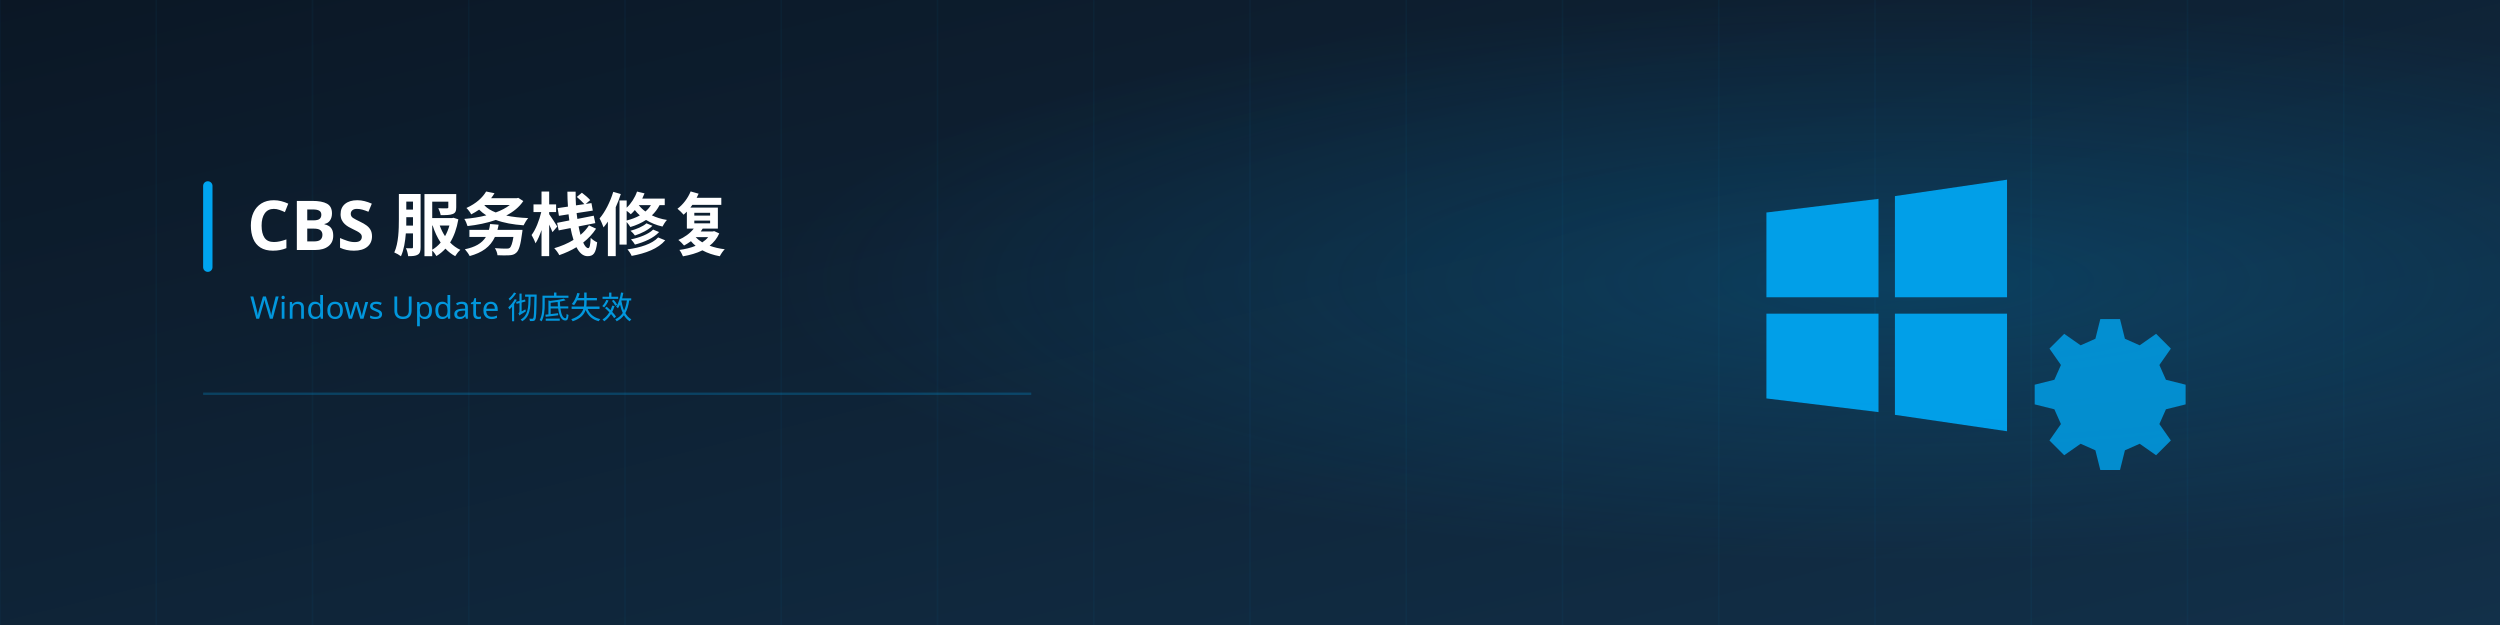
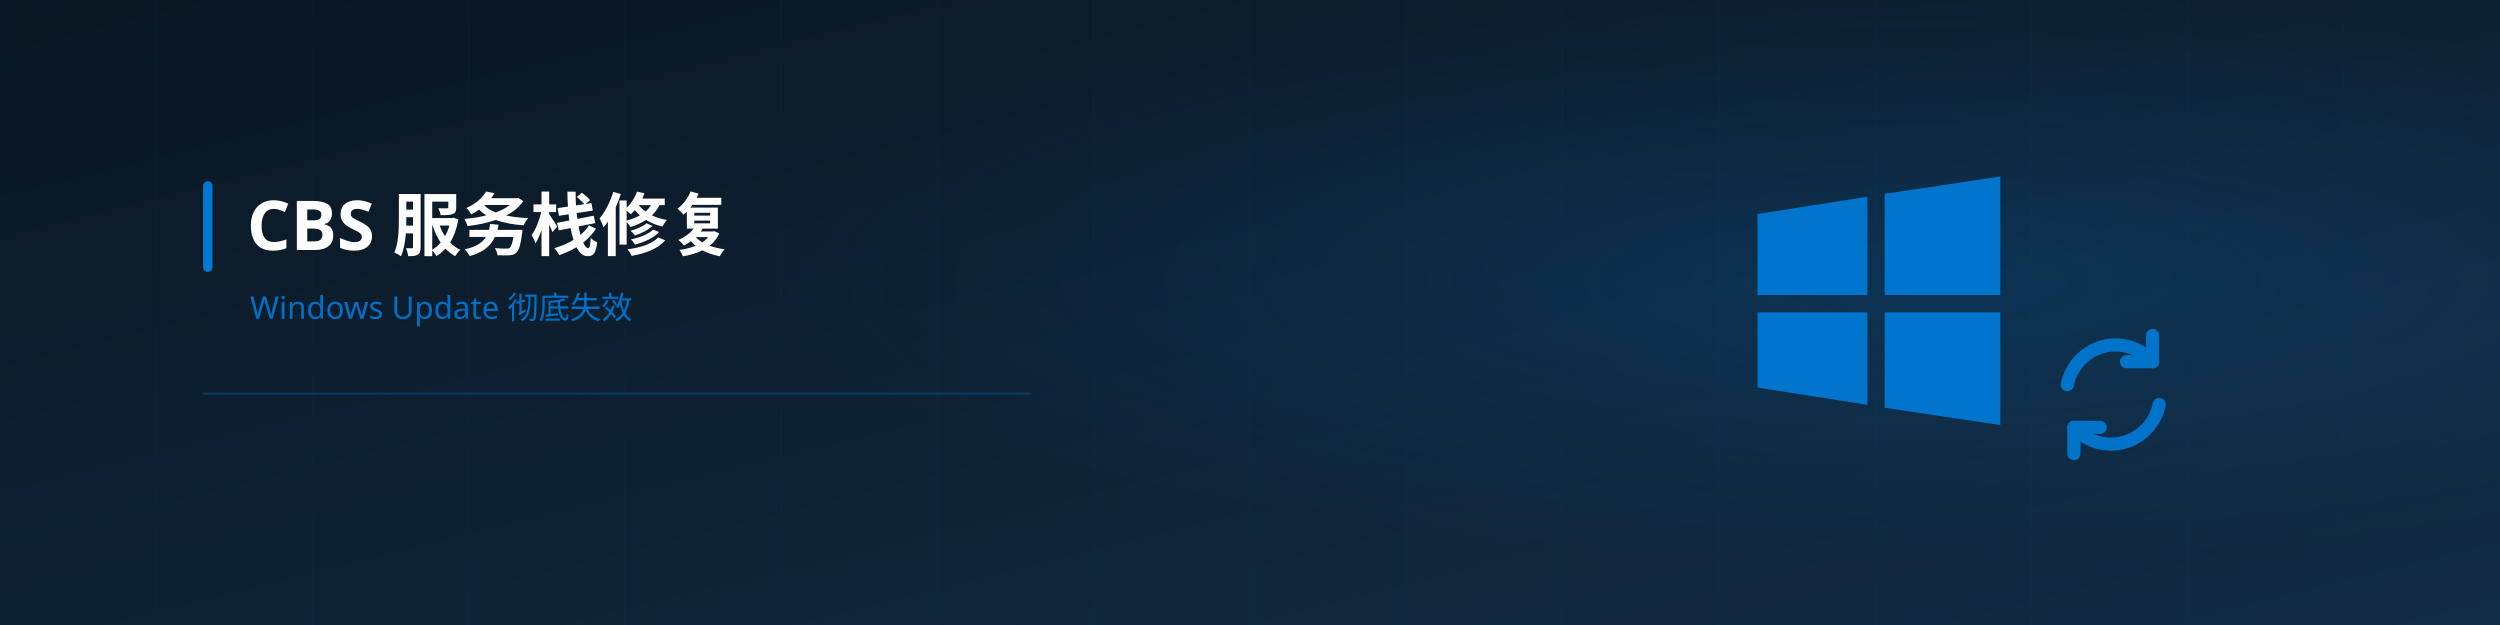
<svg xmlns="http://www.w3.org/2000/svg" width="1600" height="400" viewBox="0 0 1600 400" font-family="Microsoft YaHei, PingFang SC, sans-serif">
  <defs>
    <linearGradient id="bg" x1="0" y1="0" x2="1" y2="1">
-       <stop offset="0%" stop-color="#0b1725" />
-       <stop offset="100%" stop-color="#123049" />
+       <stop offset="0%" stop-color="#0a1622" />
+       <stop offset="100%" stop-color="#122c44" />
    </linearGradient>
    <radialGradient id="glow" cx="76%" cy="45%" r="45%">
-       <stop offset="0%" stop-color="#00a4ef" stop-opacity="0.20" />
-       <stop offset="100%" stop-color="#00a4ef" stop-opacity="0" />
+       <stop offset="0%" stop-color="#0078d4" stop-opacity="0.18" />
+       <stop offset="100%" stop-color="#0078d4" stop-opacity="0" />
    </radialGradient>
  </defs>
  <rect width="1600" height="400" fill="url(#bg)" />
  <rect width="1600" height="400" fill="url(#glow)" />
-   <g stroke="#00a4ef" stroke-opacity="0.045" stroke-width="1">
+   <g stroke="#0078d4" stroke-opacity="0.04" stroke-width="1">
    <line x1="0" y1="0" x2="0" y2="400" />
    <line x1="100" y1="0" x2="100" y2="400" />
    <line x1="200" y1="0" x2="200" y2="400" />
    <line x1="300" y1="0" x2="300" y2="400" />
    <line x1="400" y1="0" x2="400" y2="400" />
    <line x1="500" y1="0" x2="500" y2="400" />
    <line x1="600" y1="0" x2="600" y2="400" />
    <line x1="700" y1="0" x2="700" y2="400" />
    <line x1="800" y1="0" x2="800" y2="400" />
    <line x1="900" y1="0" x2="900" y2="400" />
    <line x1="1000" y1="0" x2="1000" y2="400" />
    <line x1="1100" y1="0" x2="1100" y2="400" />
    <line x1="1200" y1="0" x2="1200" y2="400" />
    <line x1="1300" y1="0" x2="1300" y2="400" />
    <line x1="1400" y1="0" x2="1400" y2="400" />
    <line x1="1500" y1="0" x2="1500" y2="400" />
  </g>
-   <g transform="translate(1120.00,108.00) scale(1.75)" opacity="0.95">
-     <g fill="#00a4ef">
-       <path d="M6 16 L47 11 V47 H6 Z" />
-       <path d="M53 10 L94 4 V47 H53 Z" />
-       <path d="M6 53 H47 V89 L6 84 Z" />
-       <path d="M53 53 H94 V96 L53 90 Z" />
+   <g transform="translate(1110.00,100.00) scale(1.85)" opacity="0.95">
+     <g fill="#0078d4">
+       <path d="M8 20 L46 14 V48 H8 Z" />
+       <path d="M52 13 L92 7 V48 H52 Z" />
+       <path d="M8 54 H46 V86 L8 80 Z" />
+       <path d="M52 54 H92 V93 L52 87 Z" />
    </g>
  </g>
-   <g transform="translate(1298.00,200.00) scale(1.05)" opacity="0.8">
-     <g fill="#00a4ef" fill-rule="evenodd">
-       <path d="M44 4 h12 l3 12 9 4 10-7 9 9-7 10 4 9 12 3 v12 l-12 3-4 9 7 10-9 9-10-7-9 4-3 12 h-12 l-3-12-9-4-10 7-9-9 7-10-4-9-12-3 v-12 l12-3 4-9-7-10 9-9 10 7 9-4 z" />
-       <path d="M50 33 A17 17 0 1 0 50 67 A17 17 0 1 0 50 33 Z" />
+   <g transform="translate(1300.00,200.00) scale(1.05)" opacity="0.92">
+     <g fill="none" stroke="#0078d4" stroke-width="8" stroke-linecap="round" stroke-linejoin="round">
+       <path d="M22 44 A30 30 0 0 1 74 30" />
+       <path d="M74 30 L74 14 M74 30 L58 30" />
+       <path d="M78 56 A30 30 0 0 1 26 70" />
+       <path d="M26 70 L26 86 M26 70 L42 70" />
    </g>
  </g>
-   <rect x="130" y="116" width="6" height="58" fill="#00a4ef" rx="3" />
+   <rect x="130" y="116" width="6" height="58" fill="#0078d4" rx="3" />
  <text x="158" y="160" font-size="44" font-weight="bold" fill="#ffffff">CBS 服务栈修复</text>
-   <text x="160" y="204" font-size="20" fill="#00a4ef" opacity="0.9">Windows Update 彻底失效</text>
-   <line x1="130" y1="252" x2="660" y2="252" stroke="#00a4ef" stroke-opacity="0.25" stroke-width="1.5" />
+   <text x="160" y="204" font-size="20" fill="#0078d4" opacity="0.9">Windows Update 彻底失效</text>
+   <line x1="130" y1="252" x2="660" y2="252" stroke="#0078d4" stroke-opacity="0.25" stroke-width="1.5" />
</svg>
